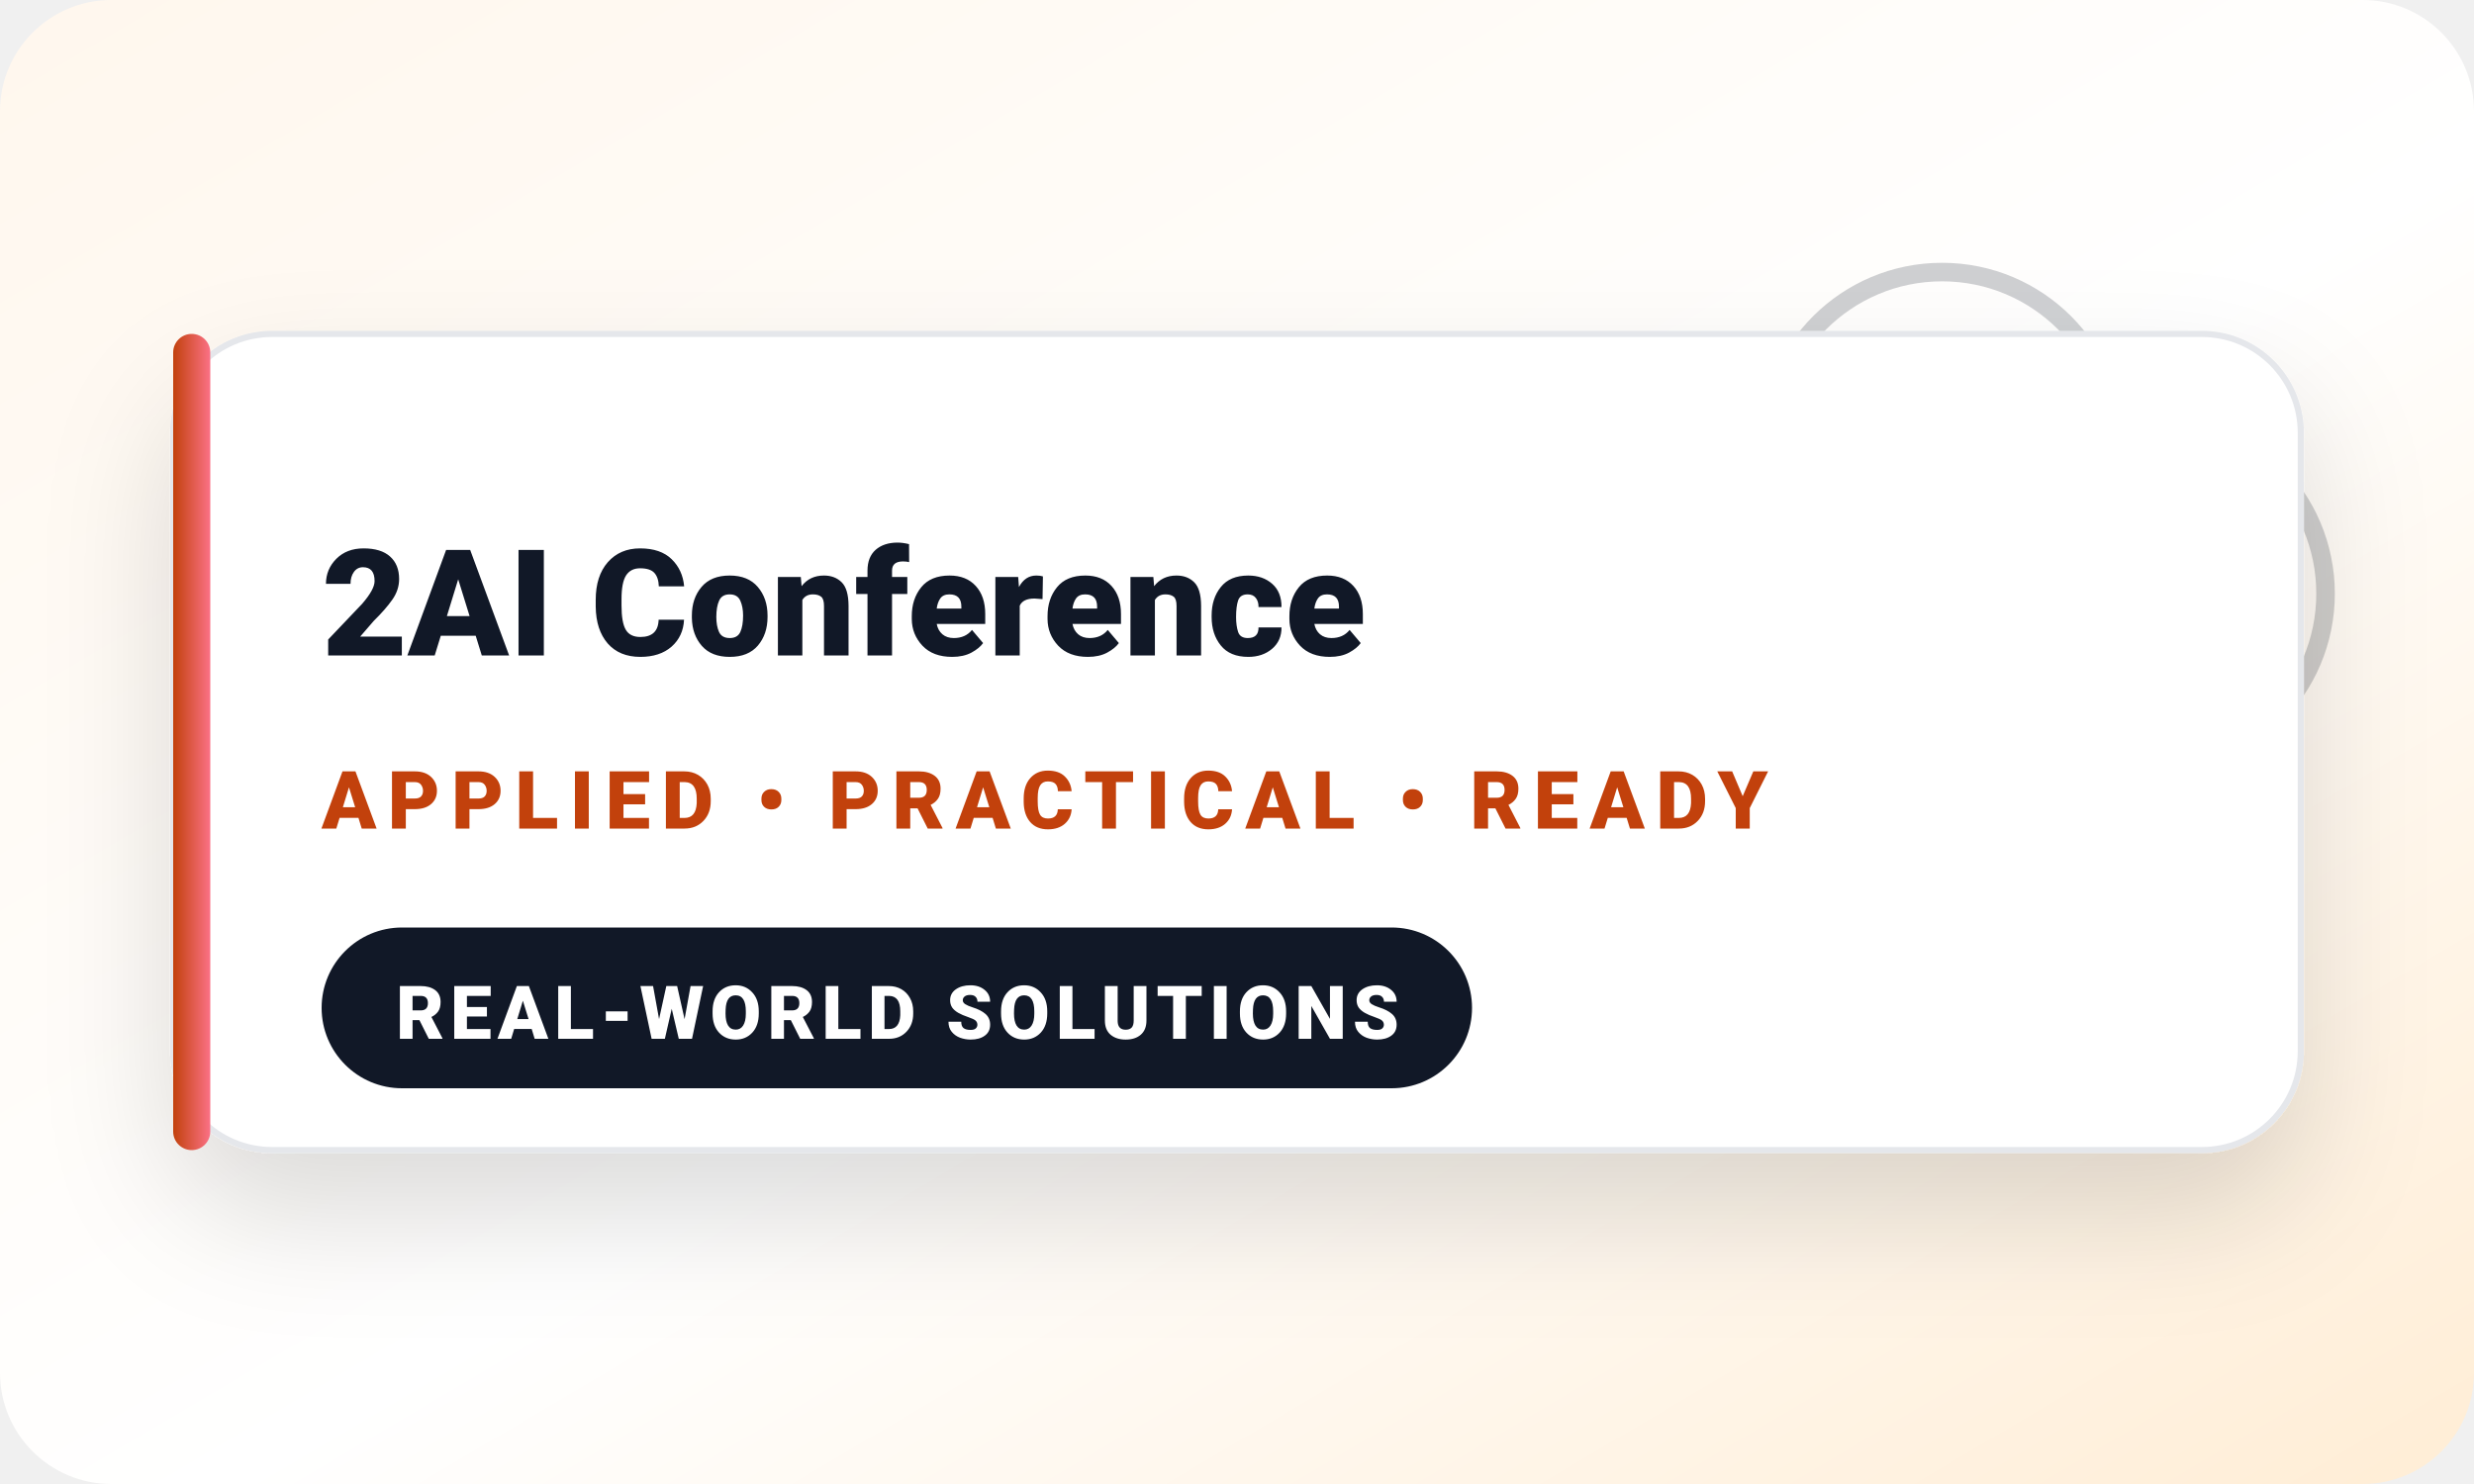
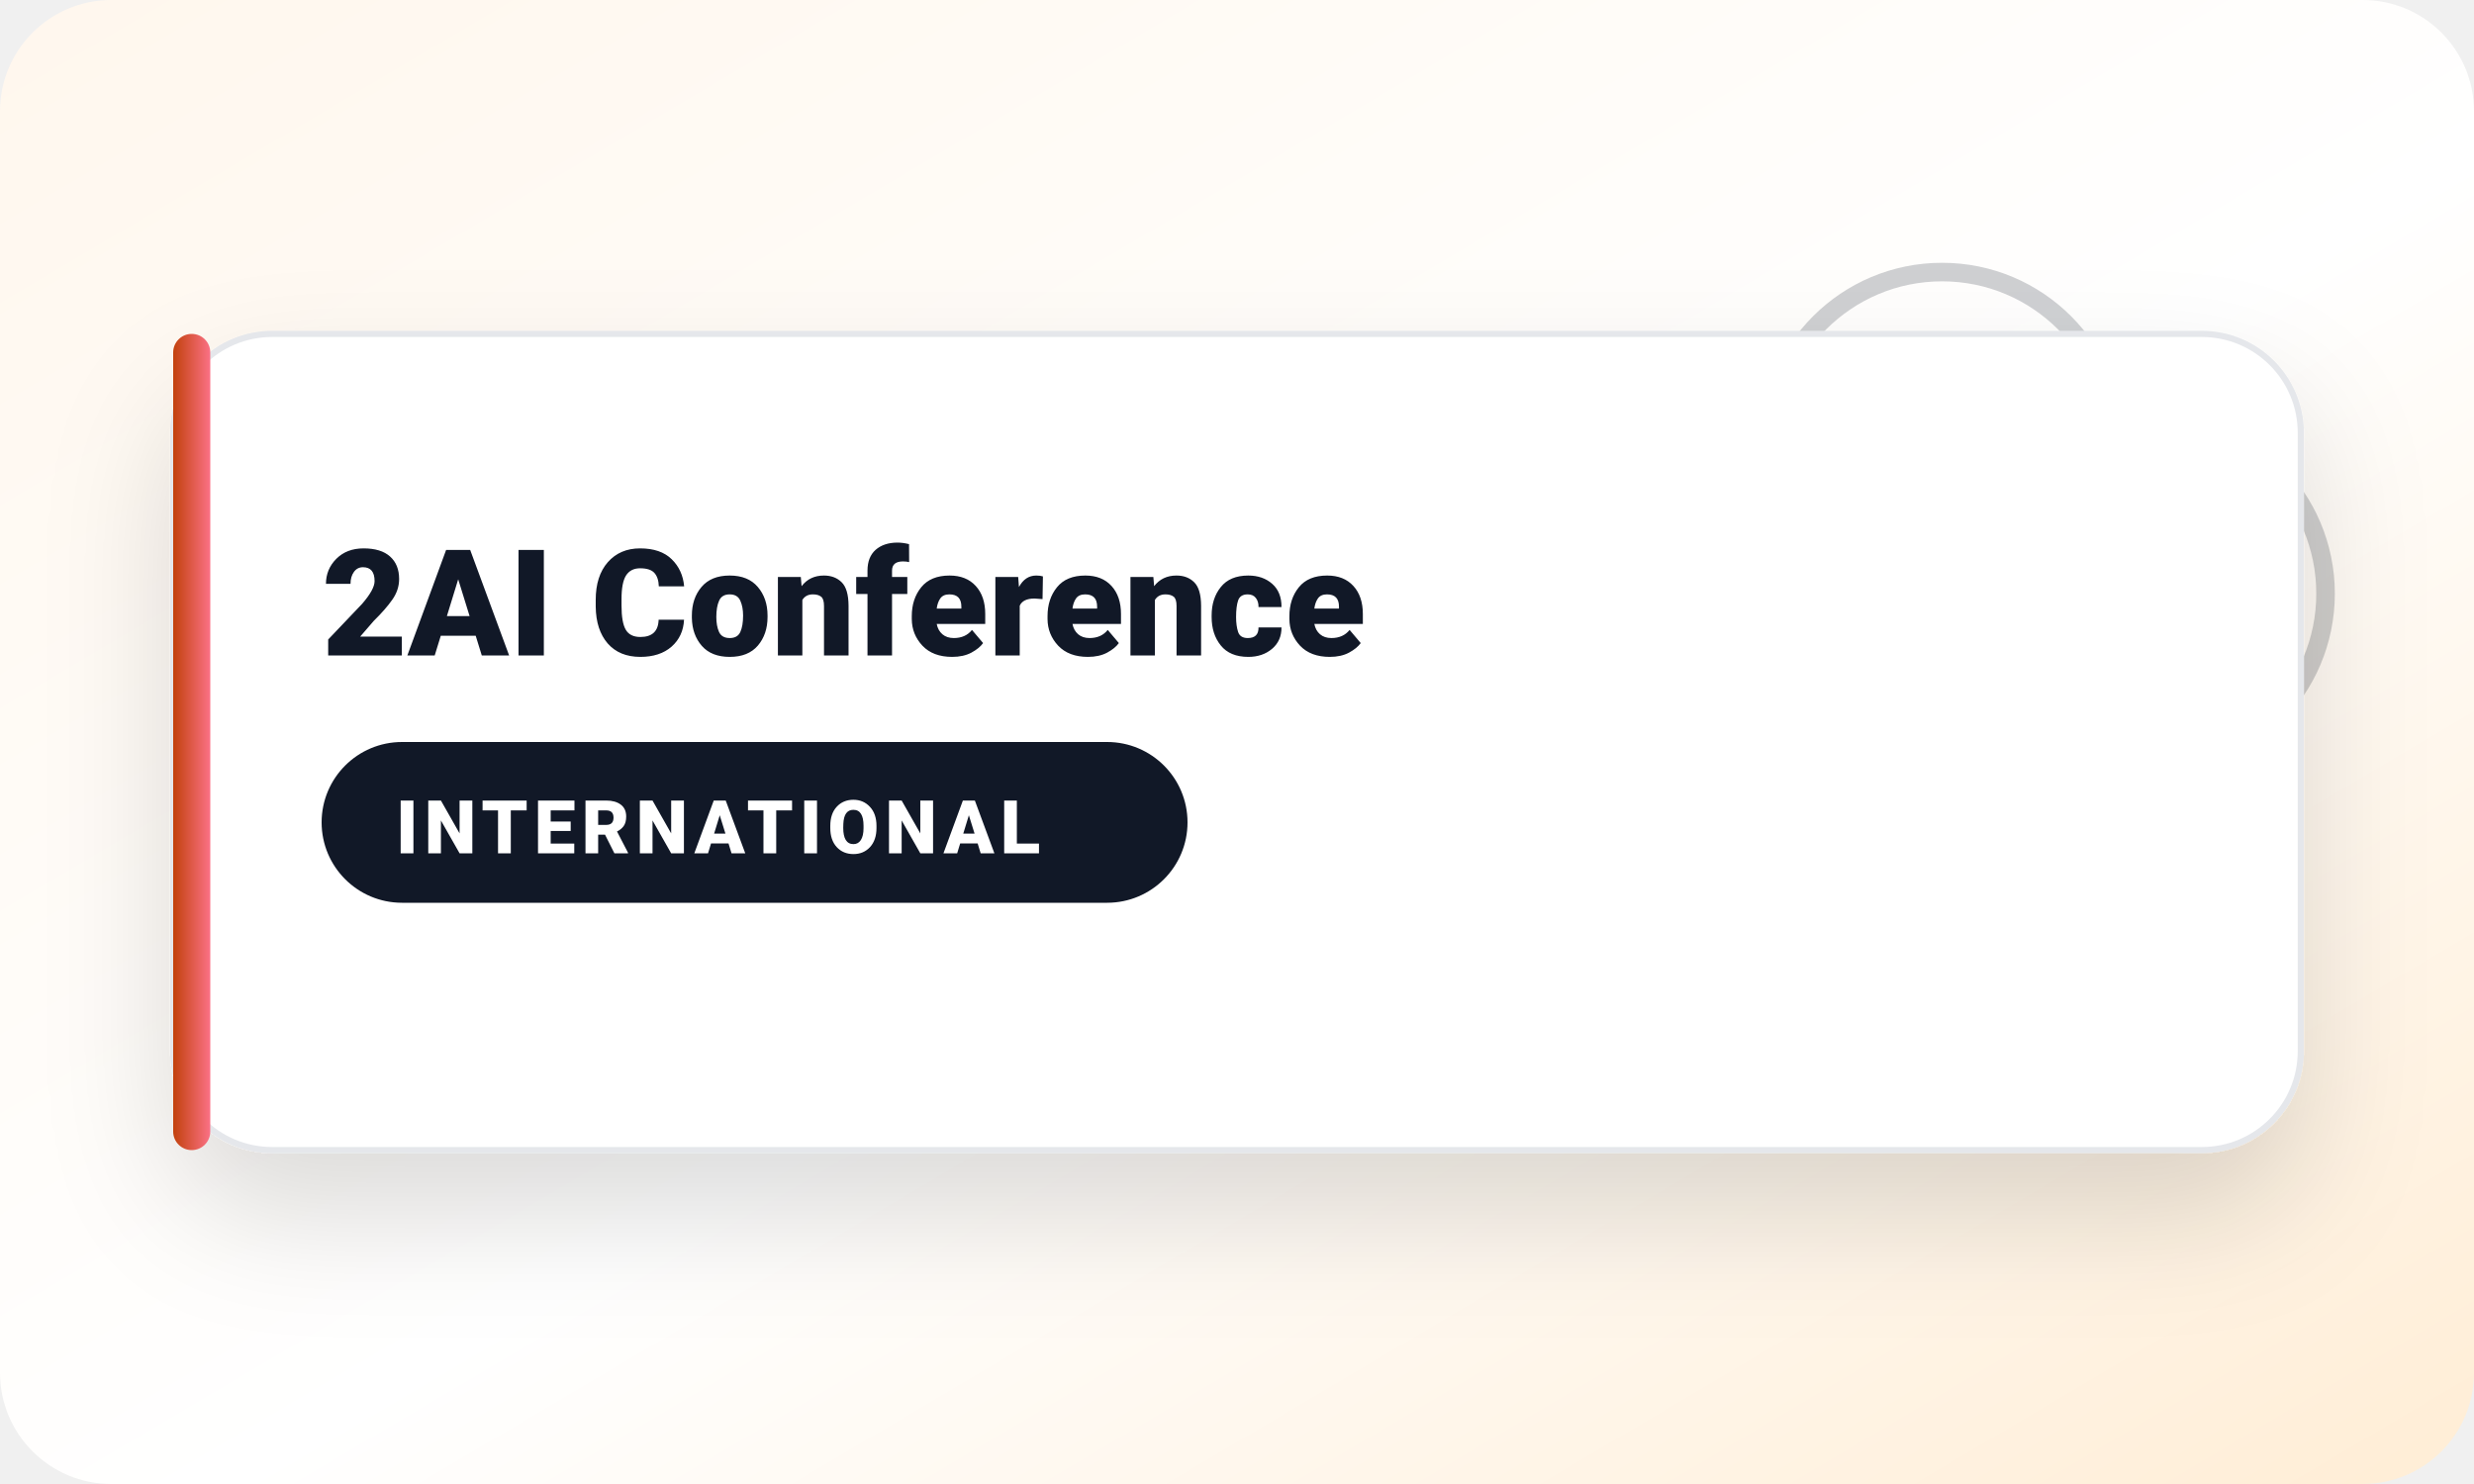
<svg xmlns="http://www.w3.org/2000/svg" width="400" height="240" viewBox="0 0 400 240" fill="none" role="img" aria-label="2AI Conference banner">
  <defs>
    <linearGradient id="bg" x1="0" y1="0" x2="1" y2="1">
      <stop offset="0" stop-color="#fff7ed" />
      <stop offset="0.55" stop-color="#ffffff" />
      <stop offset="1" stop-color="#ffedd5" />
    </linearGradient>
    <linearGradient id="accent" x1="0" y1="0" x2="1" y2="0">
      <stop offset="0" stop-color="#c2410c" />
      <stop offset="1" stop-color="#fb7185" />
    </linearGradient>
    <filter id="softShadow" x="-20%" y="-20%" width="140%" height="160%" color-interpolation-filters="sRGB">
      <feDropShadow dx="0" dy="10" stdDeviation="10" flood-color="#000" flood-opacity="0.14" />
    </filter>
  </defs>
  <rect width="400" height="240" rx="18" fill="url(#bg)" />
  <g opacity="0.20" fill="none" stroke="#111827" stroke-width="3">
    <circle cx="314" cy="72" r="28" />
    <circle cx="348" cy="96" r="28" />
    <path d="M298 156h74" />
    <path d="M298 168h54" />
  </g>
  <g filter="url(#softShadow)">
    <rect x="28" y="54" width="344" height="132" rx="16" fill="#ffffff" />
    <rect x="28" y="54" width="344" height="132" rx="16" fill="none" stroke="#e5e7eb" />
  </g>
  <rect x="28" y="54" width="6" height="132" rx="3" fill="url(#accent)" />
  <text x="52" y="106" font-family="ui-sans-serif, -apple-system, BlinkMacSystemFont, 'Segoe UI', Roboto, Helvetica, Arial" font-size="24" font-weight="900" fill="#111827">2AI Conference</text>
-   <text x="52" y="134" font-family="ui-sans-serif, -apple-system, BlinkMacSystemFont, 'Segoe UI', Roboto, Helvetica, Arial" font-size="13" font-weight="800" letter-spacing="0.14em" fill="#c2410c">APPLIED • PRACTICAL • READY</text>
  <g>
-     <rect x="52" y="150" width="186" height="26" rx="13" fill="#111827" />
-     <text x="64" y="168" font-family="ui-sans-serif, -apple-system, BlinkMacSystemFont, 'Segoe UI', Roboto, Helvetica, Arial" font-size="12" font-weight="900" fill="#ffffff" letter-spacing="0.08em">REAL-WORLD SOLUTIONS</text>
+     <rect x="52" y="120" width="140" height="26" rx="13" fill="#111827" />
+     <text x="64" y="138" font-family="ui-sans-serif, -apple-system, BlinkMacSystemFont, 'Segoe UI', Roboto, Helvetica, Arial" font-size="12" font-weight="900" fill="#ffffff" letter-spacing="0.08em">INTERNATIONAL</text>
  </g>
  <path d="M332 84c-10 2-18 6-24 12" stroke="#fb7185" stroke-width="3" opacity="0.0">
    <animate attributeName="opacity" values="0;0.9;0" dur="2.6s" repeatCount="indefinite" />
  </path>
</svg>
